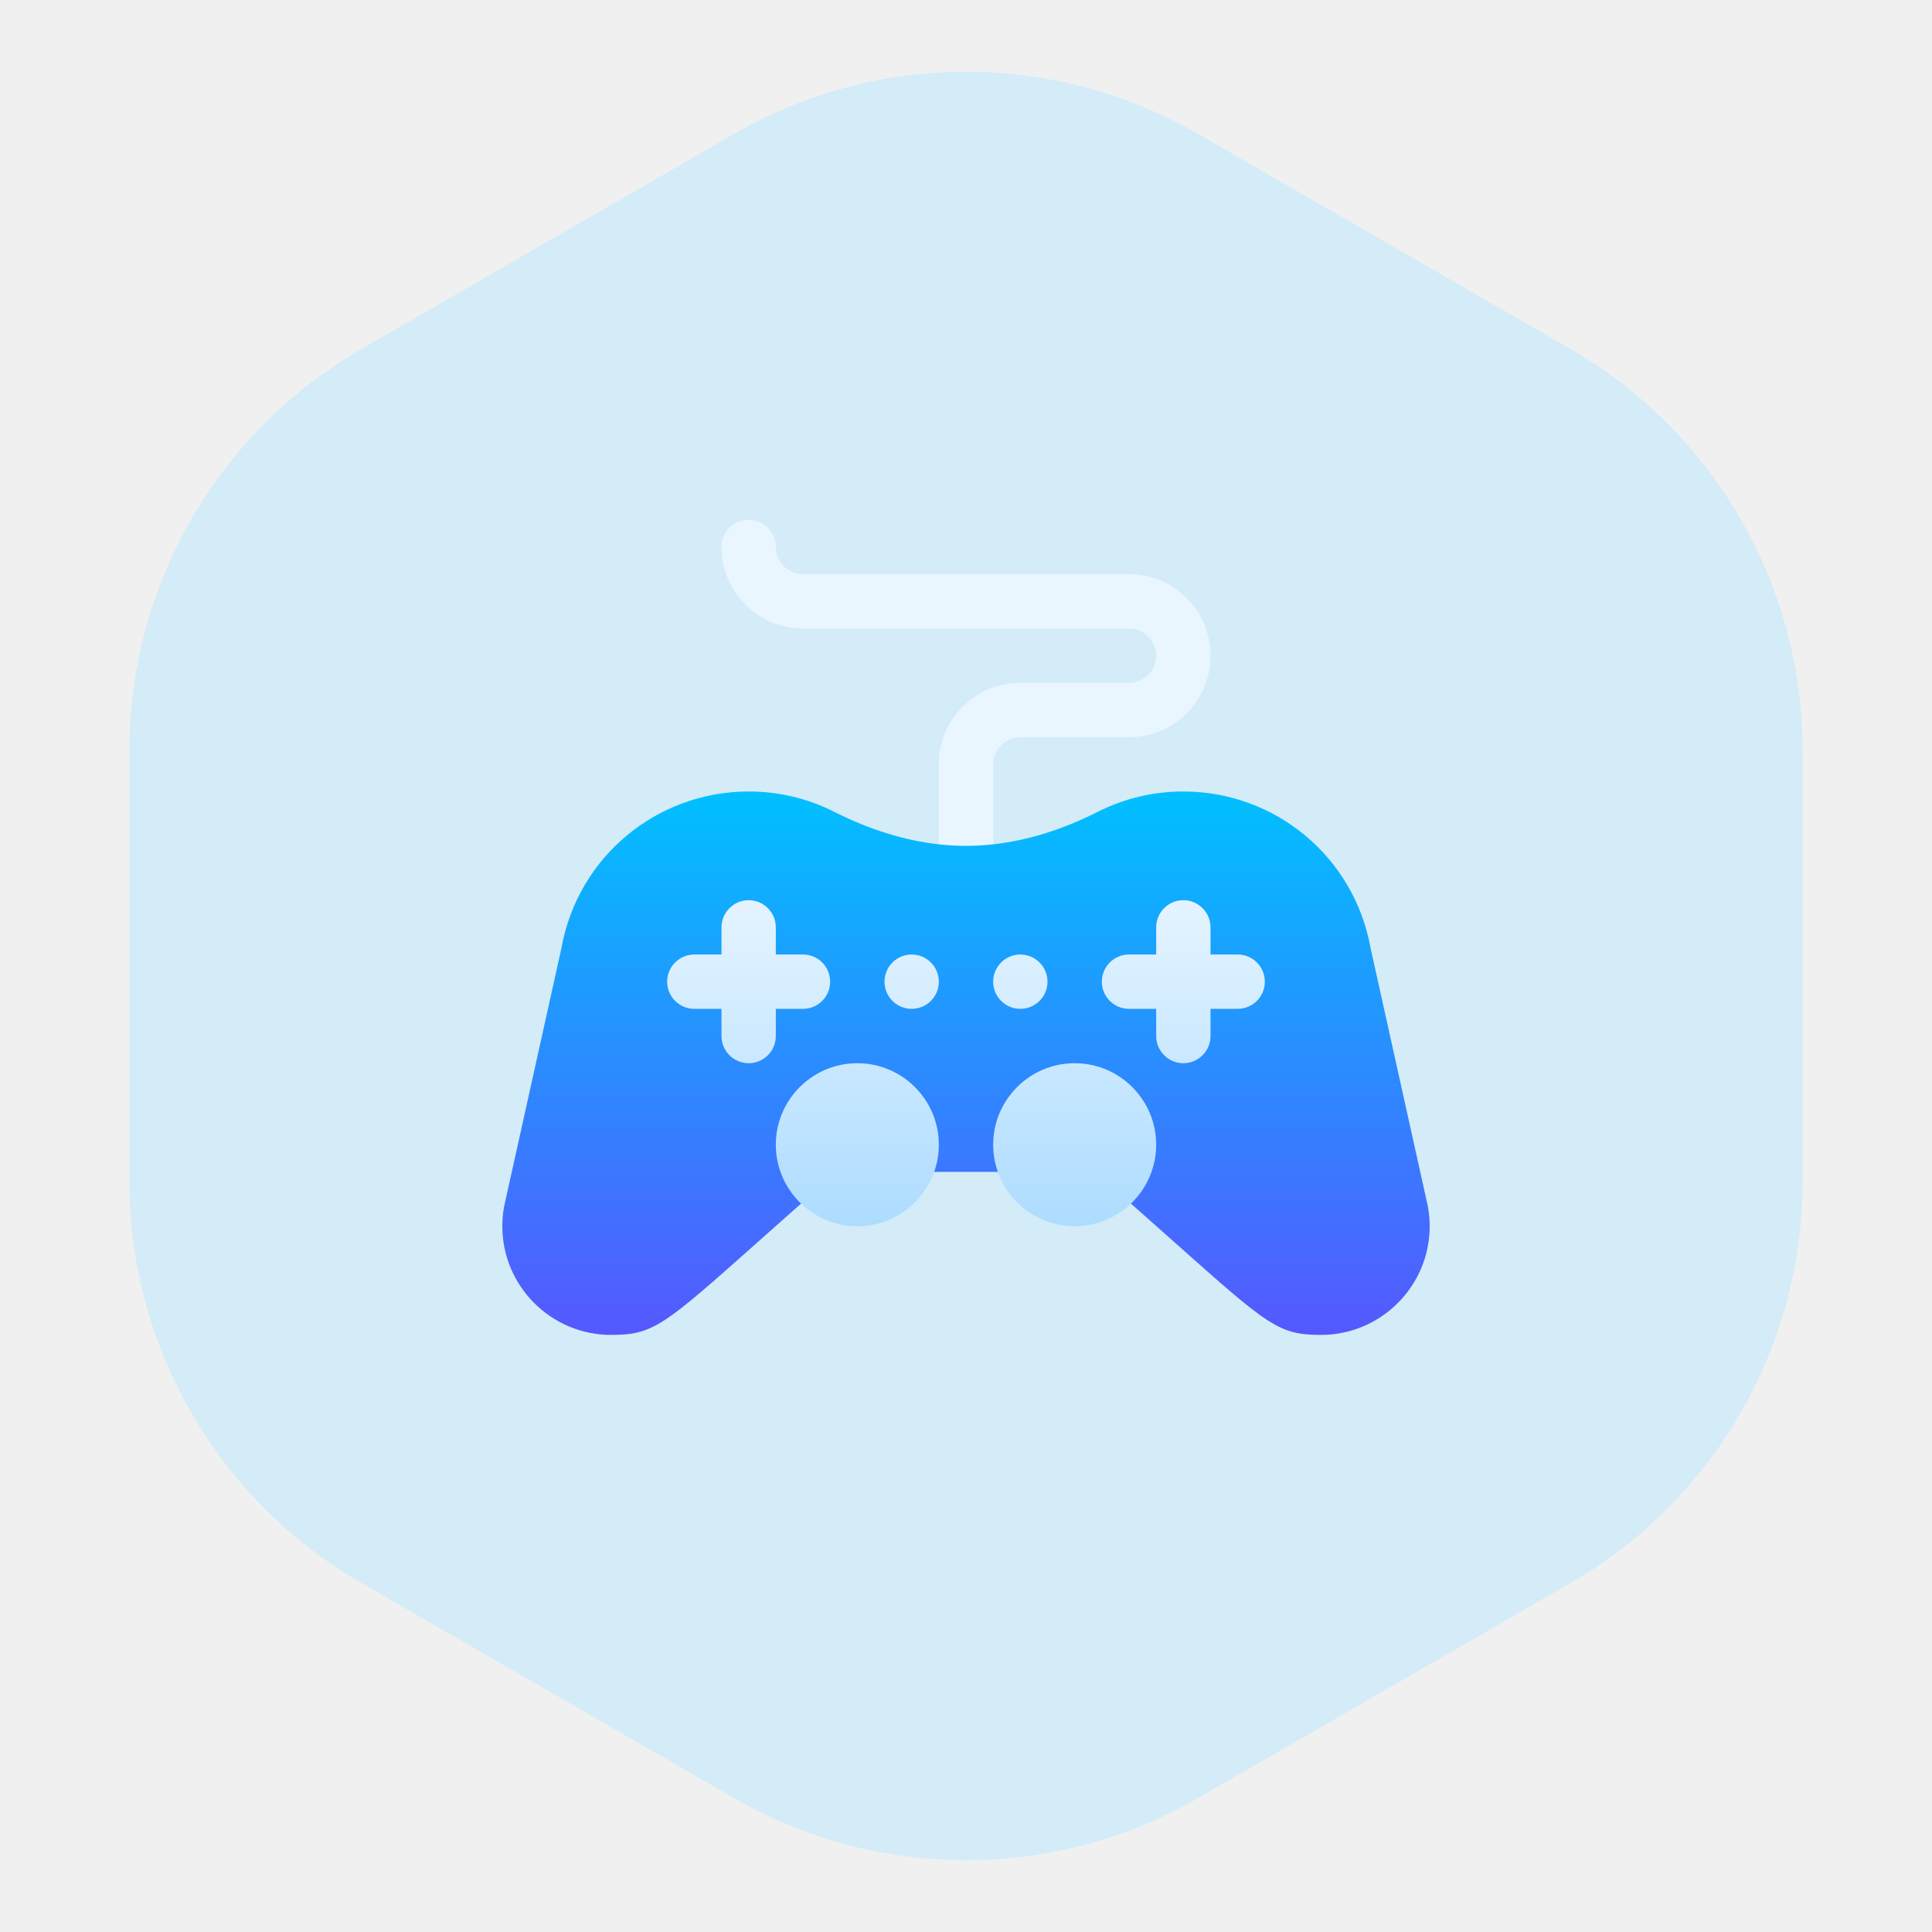
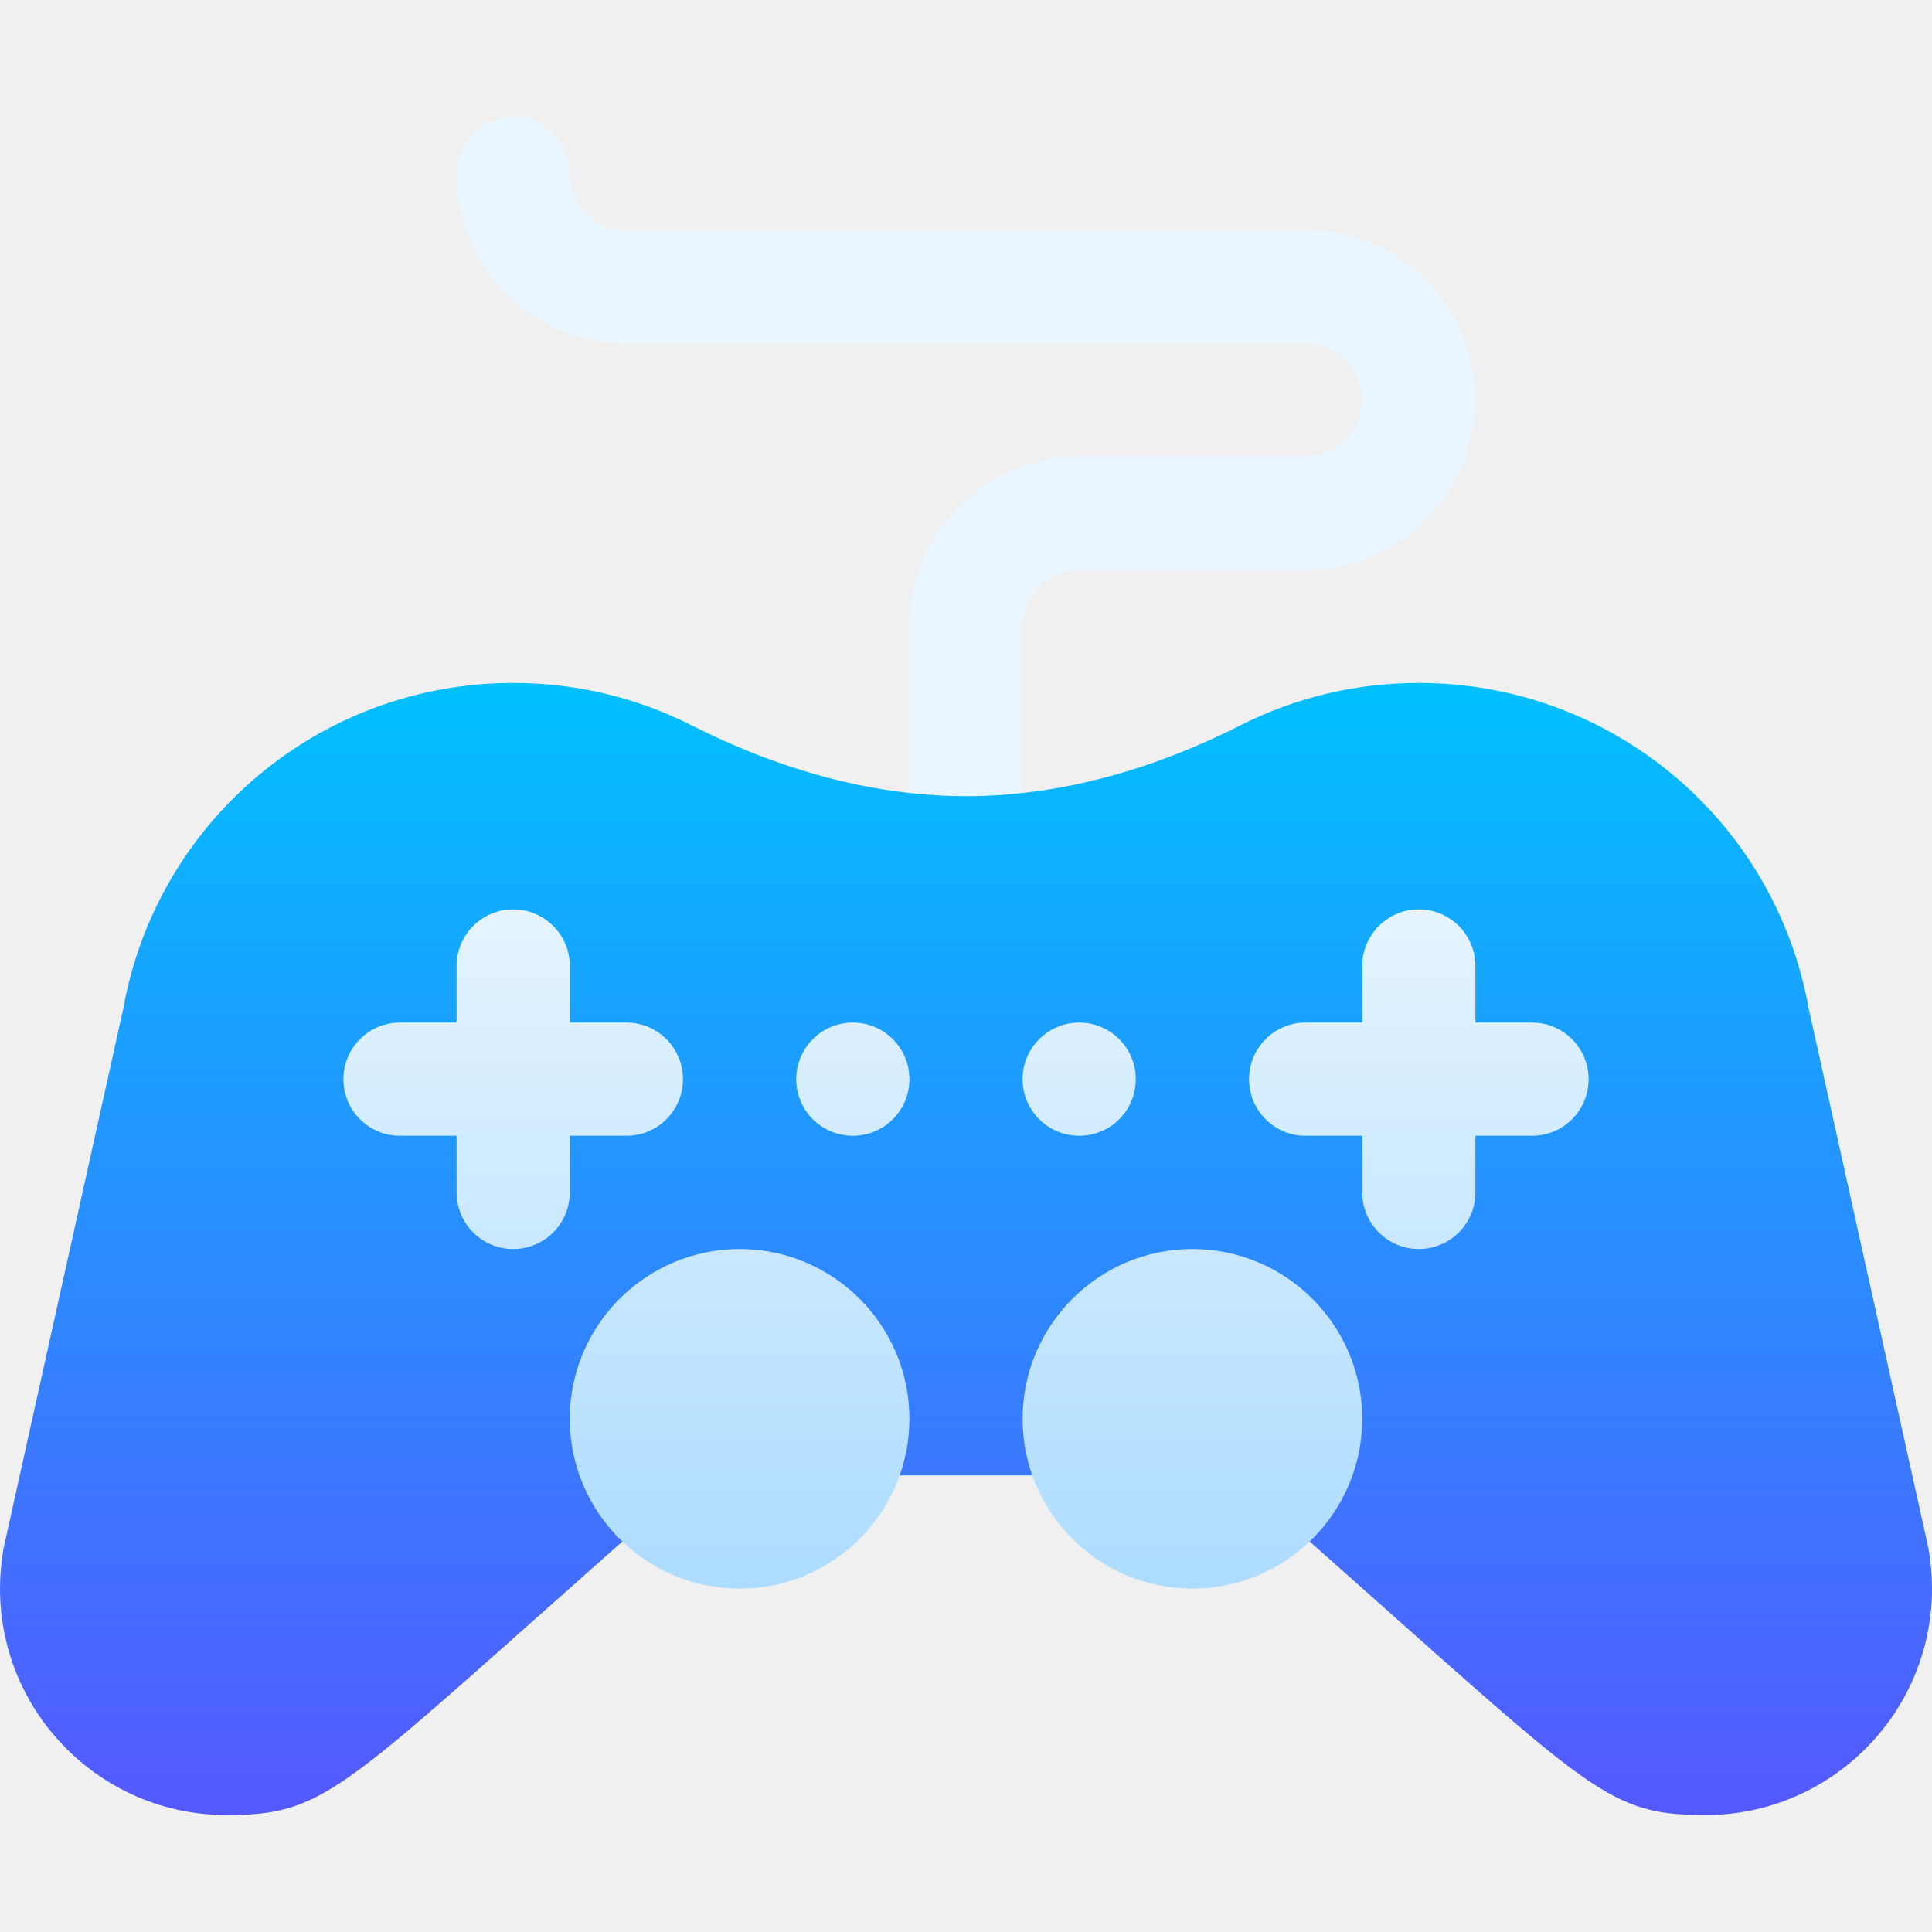
- <svg xmlns="http://www.w3.org/2000/svg" width="50" height="50" viewBox="0 0 50 50" fill="none">
-   <path opacity="0.5" d="M19 3.464C22.713 1.321 27.287 1.321 31 3.464L40.651 9.036C44.363 11.18 46.651 15.141 46.651 19.428V30.572C46.651 34.859 44.363 38.821 40.651 40.964L31 46.536C27.287 48.679 22.713 48.679 19 46.536L9.349 40.964C5.637 38.821 3.349 34.859 3.349 30.572V19.428C3.349 15.141 5.637 11.18 9.349 9.036L19 3.464Z" fill="#B6E8FE" />
-   <g clip-path="url(#clip0_923_191)">
-     <path d="M36.957 31.24C36.955 31.23 36.953 31.221 36.951 31.211L35.468 24.526C35.045 22.183 33.011 20.484 30.625 20.484C29.845 20.484 29.099 20.662 28.408 21.011C27.496 21.472 26.589 21.753 25.703 21.851L25 21.516L24.297 21.851C23.411 21.753 22.504 21.472 21.592 21.011C20.901 20.662 20.154 20.484 19.375 20.484C16.989 20.484 14.955 22.183 14.532 24.526C14.532 24.526 13.045 31.23 13.043 31.24C13.015 31.402 13 31.569 13 31.734C13 33.285 14.262 34.547 15.812 34.547C16.911 34.547 17.169 34.317 19.645 32.114C20.186 31.633 20.85 31.042 21.662 30.328H28.338C29.16 31.05 29.829 31.646 30.374 32.131C32.832 34.318 33.089 34.547 34.188 34.547C35.738 34.547 37 33.285 37 31.734C37 31.569 36.985 31.402 36.957 31.24Z" fill="url(#paint0_linear_923_191)" />
-     <path d="M22.188 27.516C21.024 27.516 20.078 28.462 20.078 29.625C20.078 30.788 21.024 31.734 22.188 31.734C23.351 31.734 24.297 30.788 24.297 29.625C24.297 28.462 23.351 27.516 22.188 27.516ZM20.078 26.109H20.781C21.17 26.109 21.484 25.795 21.484 25.406C21.484 25.018 21.17 24.703 20.781 24.703H20.078V24C20.078 23.612 19.763 23.297 19.375 23.297C18.987 23.297 18.672 23.612 18.672 24V24.703H17.969C17.58 24.703 17.266 25.018 17.266 25.406C17.266 25.795 17.58 26.109 17.969 26.109H18.672V26.812C18.672 27.201 18.987 27.516 19.375 27.516C19.763 27.516 20.078 27.201 20.078 26.812V26.109ZM23.594 24.703C23.205 24.703 22.891 25.018 22.891 25.406C22.891 25.795 23.205 26.109 23.594 26.109C23.982 26.109 24.297 25.795 24.297 25.406C24.297 25.018 23.982 24.703 23.594 24.703ZM27.812 27.516C26.649 27.516 25.703 28.462 25.703 29.625C25.703 30.788 26.649 31.734 27.812 31.734C28.976 31.734 29.922 30.788 29.922 29.625C29.922 28.462 28.976 27.516 27.812 27.516ZM25.703 19.781C25.703 19.393 26.018 19.078 26.406 19.078H29.219C30.382 19.078 31.328 18.132 31.328 16.969C31.328 15.806 30.382 14.859 29.219 14.859H20.781C20.393 14.859 20.078 14.544 20.078 14.156C20.078 13.768 19.763 13.453 19.375 13.453C18.987 13.453 18.672 13.768 18.672 14.156C18.672 15.319 19.618 16.266 20.781 16.266H29.219C29.607 16.266 29.922 16.581 29.922 16.969C29.922 17.357 29.607 17.672 29.219 17.672H26.406C25.243 17.672 24.297 18.618 24.297 19.781V21.851C24.533 21.877 24.767 21.891 25 21.891C25.233 21.891 25.467 21.877 25.703 21.851V19.781ZM32.031 24.703H31.328V24C31.328 23.612 31.013 23.297 30.625 23.297C30.237 23.297 29.922 23.612 29.922 24V24.703H29.219C28.83 24.703 28.516 25.018 28.516 25.406C28.516 25.795 28.83 26.109 29.219 26.109H29.922V26.812C29.922 27.201 30.237 27.516 30.625 27.516C31.013 27.516 31.328 27.201 31.328 26.812V26.109H32.031C32.42 26.109 32.734 25.795 32.734 25.406C32.734 25.018 32.42 24.703 32.031 24.703ZM25.703 25.406C25.703 25.795 26.018 26.109 26.406 26.109C26.795 26.109 27.109 25.795 27.109 25.406C27.109 25.018 26.795 24.703 26.406 24.703C26.018 24.703 25.703 25.018 25.703 25.406Z" fill="url(#paint1_linear_923_191)" />
+ <svg xmlns="http://www.w3.org/2000/svg" width="24" height="24" viewBox="0 0 24 24" fill="none">
+   <g clip-path="url(#clip0_534_52504)">
+     <path d="M23.957 19.24C23.955 19.23 23.953 19.221 23.951 19.211L22.468 12.526C22.045 10.183 20.011 8.484 17.625 8.484C16.845 8.484 16.099 8.662 15.408 9.011C14.496 9.472 13.589 9.753 12.703 9.851L12 9.516L11.297 9.851C10.411 9.753 9.504 9.472 8.592 9.011C7.9 8.662 7.155 8.484 6.375 8.484C3.989 8.484 1.955 10.183 1.532 12.526C1.532 12.526 0.045 19.23 0.043 19.24C0.015 19.402 0 19.569 0 19.734C0 21.285 1.262 22.547 2.812 22.547C3.911 22.547 4.169 22.317 6.645 20.114C7.186 19.633 7.85 19.042 8.662 18.328H15.338C16.16 19.05 16.829 19.646 17.374 20.131C19.832 22.318 20.089 22.547 21.188 22.547C22.738 22.547 24 21.285 24 19.734C24 19.569 23.985 19.402 23.957 19.24Z" fill="url(#paint0_linear_534_52504)" />
+     <path d="M9.188 15.516C8.024 15.516 7.078 16.462 7.078 17.625C7.078 18.788 8.024 19.734 9.188 19.734C10.351 19.734 11.297 18.788 11.297 17.625C11.297 16.462 10.351 15.516 9.188 15.516ZM7.078 14.109H7.781C8.17 14.109 8.484 13.795 8.484 13.406C8.484 13.018 8.17 12.703 7.781 12.703H7.078V12C7.078 11.612 6.763 11.297 6.375 11.297C5.987 11.297 5.672 11.612 5.672 12V12.703H4.969C4.58 12.703 4.266 13.018 4.266 13.406C4.266 13.795 4.58 14.109 4.969 14.109H5.672V14.812C5.672 15.201 5.987 15.516 6.375 15.516C6.763 15.516 7.078 15.201 7.078 14.812V14.109ZM10.594 12.703C10.205 12.703 9.891 13.018 9.891 13.406C9.891 13.795 10.205 14.109 10.594 14.109C10.982 14.109 11.297 13.795 11.297 13.406C11.297 13.018 10.982 12.703 10.594 12.703ZM14.812 15.516C13.649 15.516 12.703 16.462 12.703 17.625C12.703 18.788 13.649 19.734 14.812 19.734C15.976 19.734 16.922 18.788 16.922 17.625C16.922 16.462 15.976 15.516 14.812 15.516ZM12.703 7.781C12.703 7.394 13.018 7.078 13.406 7.078H16.219C17.382 7.078 18.328 6.132 18.328 4.969C18.328 3.806 17.382 2.859 16.219 2.859H7.781C7.394 2.859 7.078 2.544 7.078 2.156C7.078 1.768 6.763 1.453 6.375 1.453C5.987 1.453 5.672 1.768 5.672 2.156C5.672 3.319 6.618 4.266 7.781 4.266H16.219C16.607 4.266 16.922 4.581 16.922 4.969C16.922 5.356 16.607 5.672 16.219 5.672H13.406C12.243 5.672 11.297 6.618 11.297 7.781V9.851C11.533 9.877 11.767 9.891 12 9.891C12.233 9.891 12.467 9.877 12.703 9.851V7.781ZM19.031 12.703H18.328V12C18.328 11.612 18.013 11.297 17.625 11.297C17.237 11.297 16.922 11.612 16.922 12V12.703H16.219C15.83 12.703 15.516 13.018 15.516 13.406C15.516 13.795 15.83 14.109 16.219 14.109H16.922V14.812C16.922 15.201 17.237 15.516 17.625 15.516C18.013 15.516 18.328 15.201 18.328 14.812V14.109H19.031C19.42 14.109 19.734 13.795 19.734 13.406C19.734 13.018 19.42 12.703 19.031 12.703ZM12.703 13.406C12.703 13.795 13.018 14.109 13.406 14.109C13.795 14.109 14.109 13.795 14.109 13.406C14.109 13.018 13.795 12.703 13.406 12.703C13.018 12.703 12.703 13.018 12.703 13.406Z" fill="url(#paint1_linear_534_52504)" />
  </g>
  <defs>
-     <linearGradient id="paint0_linear_923_191" x1="25" y1="34.547" x2="25" y2="20.484" gradientUnits="userSpaceOnUse">
+     <linearGradient id="paint0_linear_534_52504" x1="12" y1="22.547" x2="12" y2="8.484" gradientUnits="userSpaceOnUse">
      <stop stop-color="#5558FF" />
      <stop offset="1" stop-color="#00C0FF" />
    </linearGradient>
-     <linearGradient id="paint1_linear_923_191" x1="25" y1="31.734" x2="25" y2="13.453" gradientUnits="userSpaceOnUse">
+     <linearGradient id="paint1_linear_534_52504" x1="12" y1="19.734" x2="12" y2="1.453" gradientUnits="userSpaceOnUse">
      <stop stop-color="#ADDCFF" />
      <stop offset="0.503" stop-color="#EAF6FF" />
      <stop offset="1" stop-color="#EAF6FF" />
    </linearGradient>
-     <clipPath id="clip0_923_191">
-       <rect width="24" height="24" fill="white" transform="translate(13 12)" />
+     <clipPath id="clip0_534_52504">
+       <rect width="24" height="24" fill="white" />
    </clipPath>
  </defs>
</svg>
